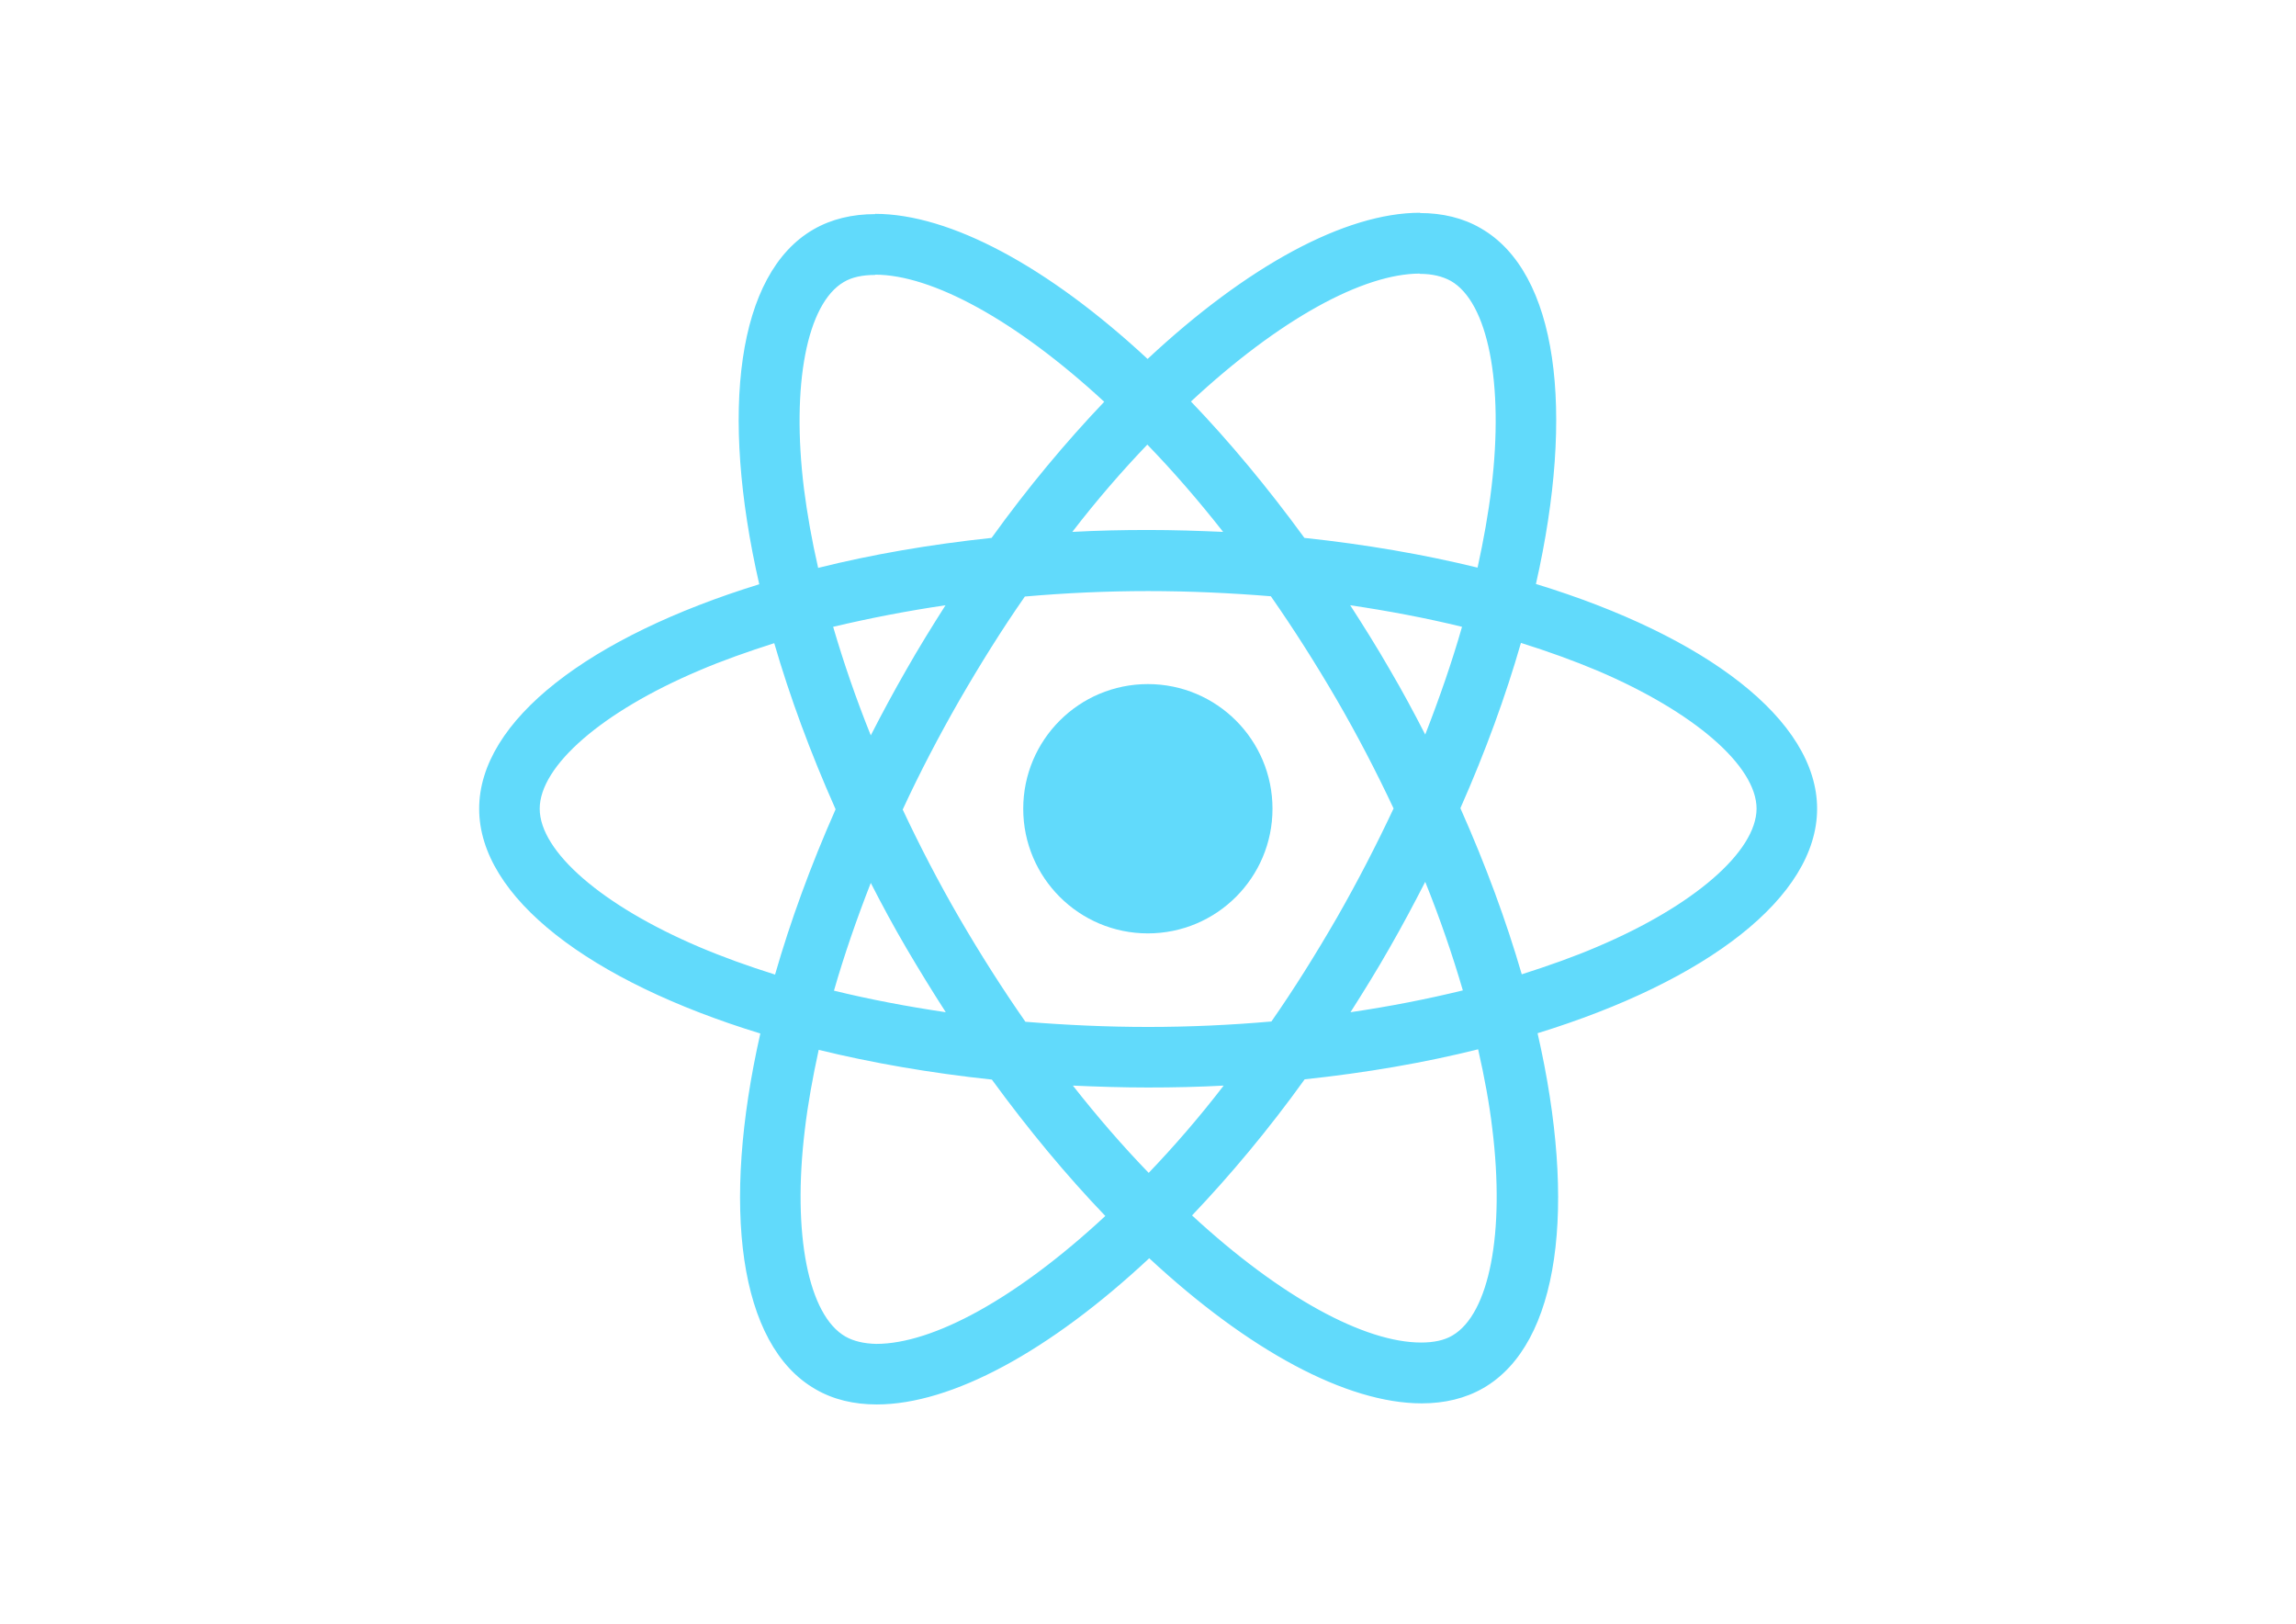
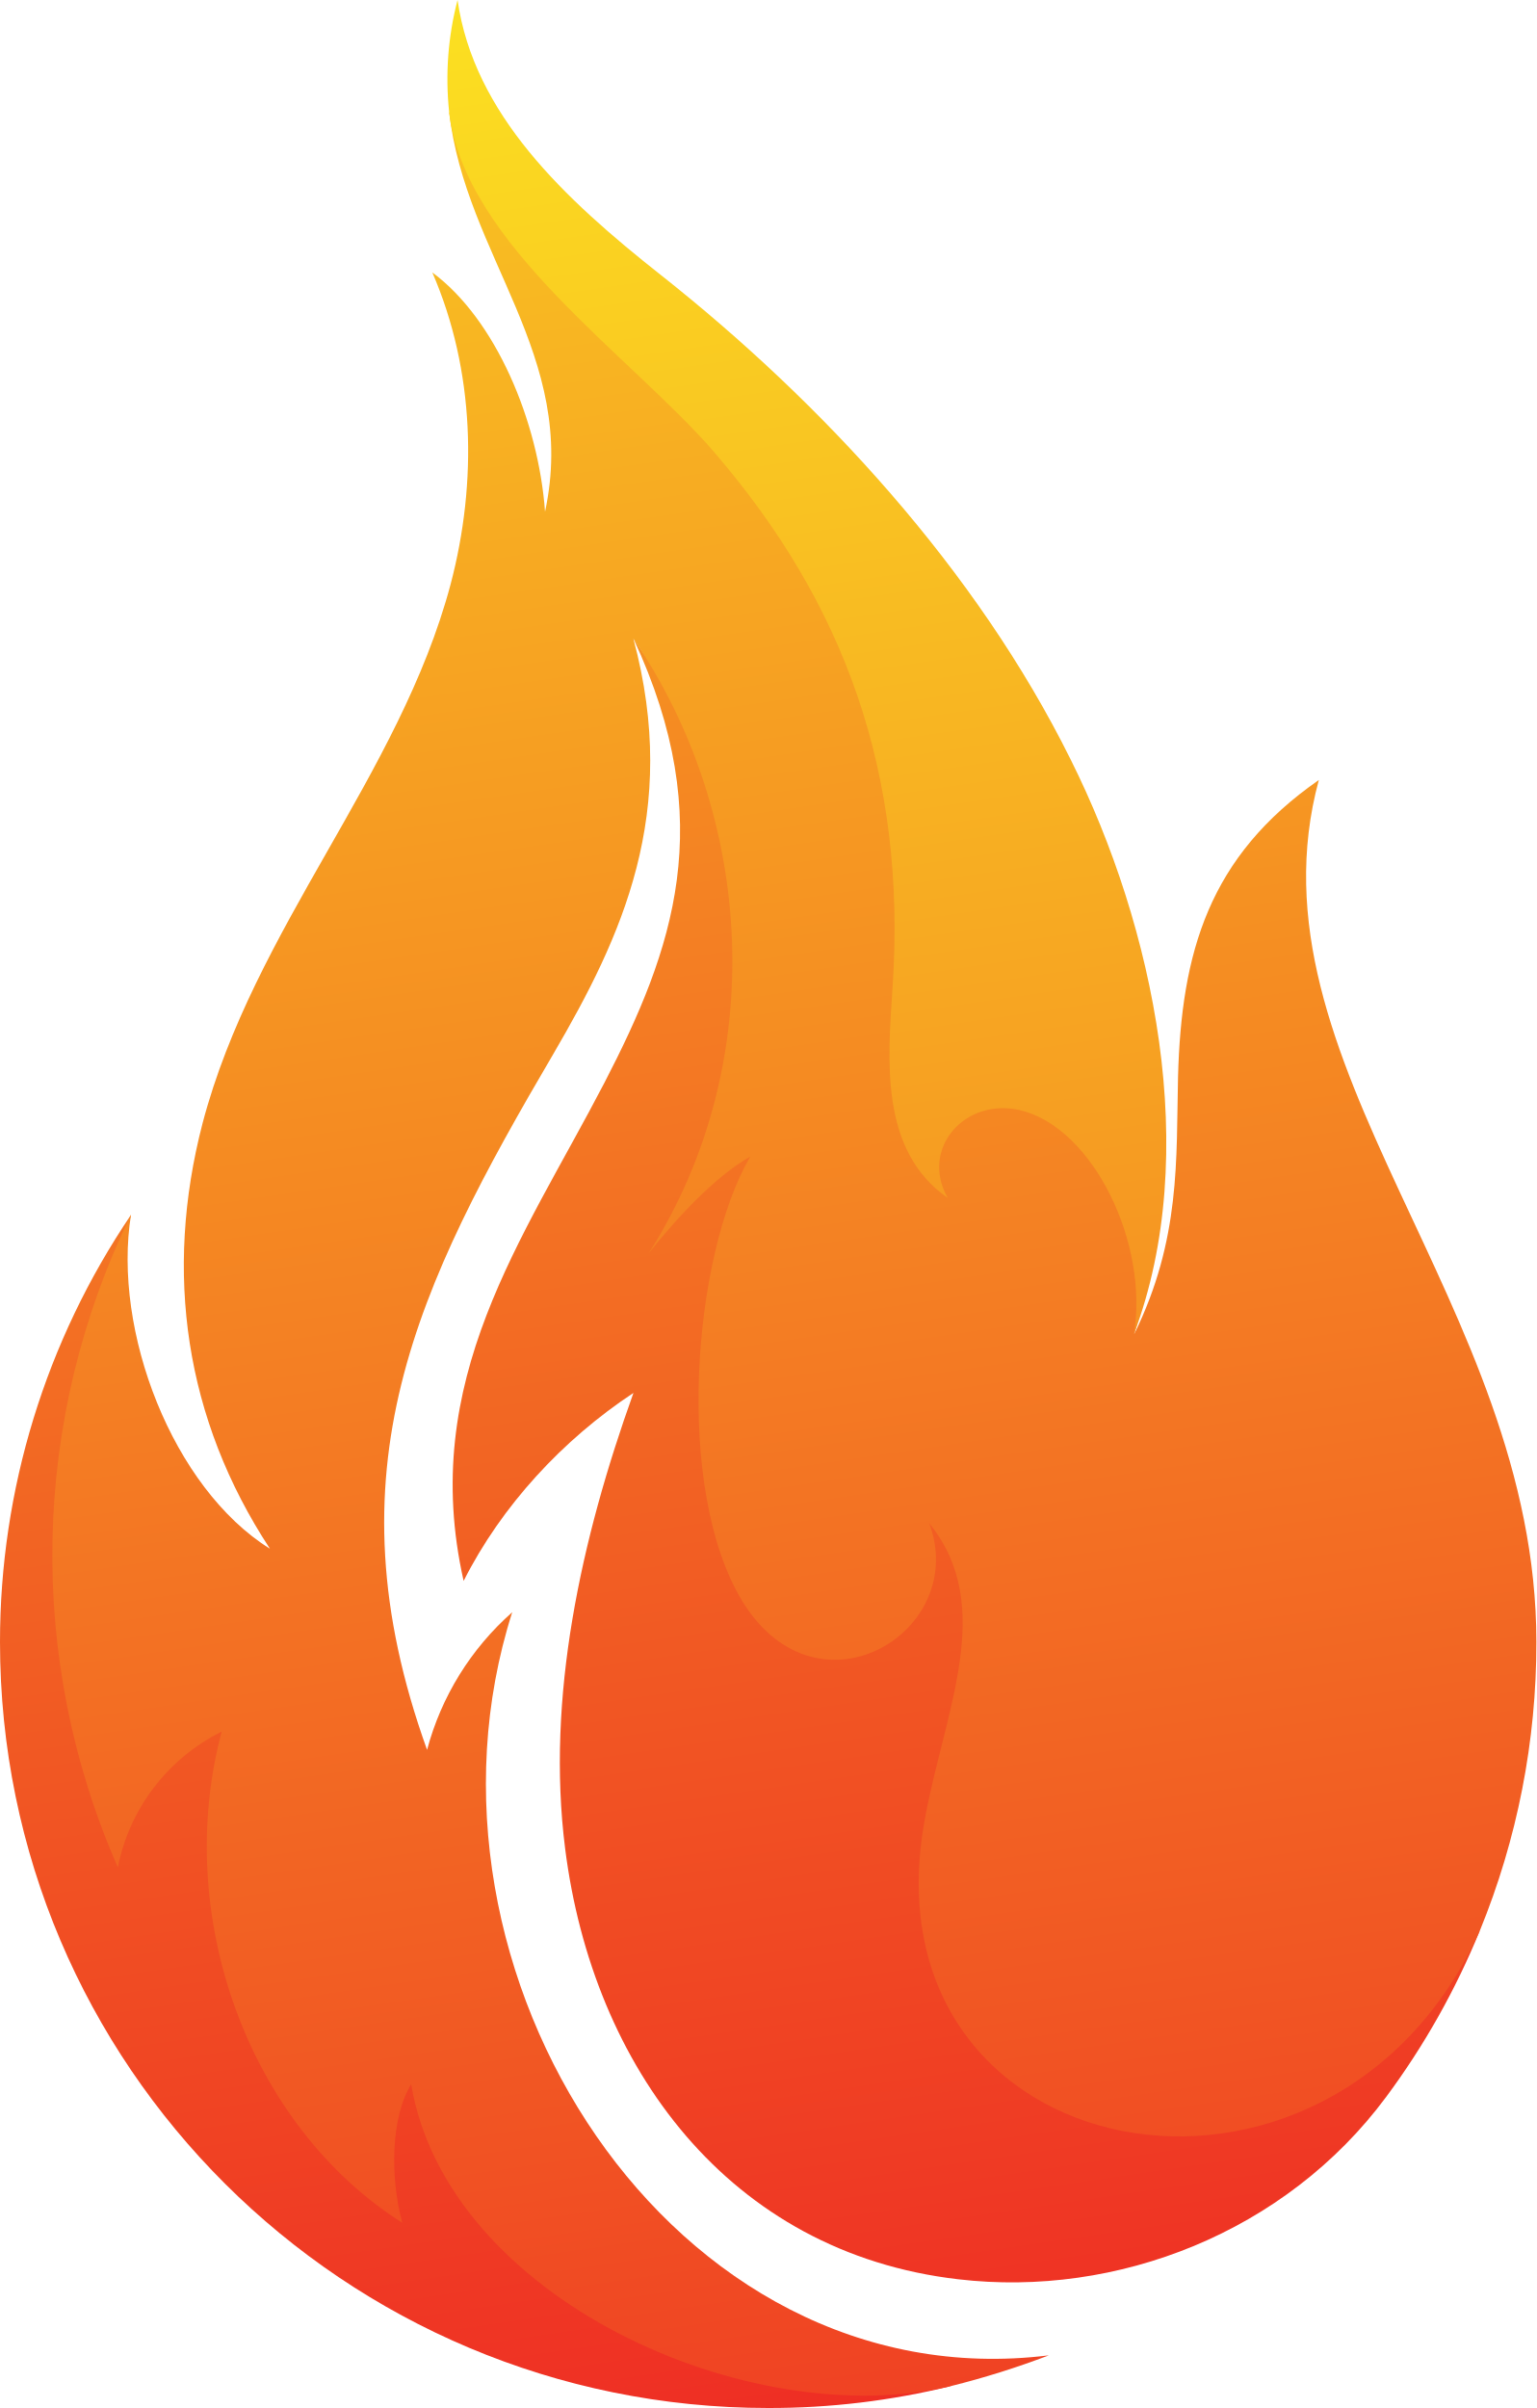
- <svg xmlns="http://www.w3.org/2000/svg" viewBox="0 0 841.9 595.3">
-   <g fill="#61DAFB">
-     <path d="M666.3 296.5c0-32.5-40.7-63.3-103.1-82.4 14.4-63.6 8-114.2-20.2-130.4-6.5-3.8-14.1-5.6-22.4-5.6v22.3c4.6 0 8.3.9 11.4 2.6 13.6 7.8 19.5 37.5 14.9 75.7-1.1 9.4-2.9 19.3-5.1 29.4-19.6-4.8-41-8.5-63.5-10.9-13.5-18.5-27.5-35.3-41.6-50 32.6-30.3 63.2-46.9 84-46.9V78c-27.5 0-63.5 19.6-99.9 53.6-36.4-33.8-72.4-53.2-99.9-53.2v22.3c20.7 0 51.4 16.5 84 46.6-14 14.7-28 31.4-41.3 49.9-22.6 2.4-44 6.1-63.6 11-2.3-10-4-19.7-5.2-29-4.7-38.2 1.1-67.9 14.6-75.8 3-1.8 6.9-2.6 11.5-2.6V78.5c-8.4 0-16 1.8-22.6 5.6-28.1 16.2-34.4 66.7-19.9 130.1-62.2 19.2-102.7 49.9-102.7 82.3 0 32.5 40.7 63.3 103.1 82.4-14.4 63.6-8 114.2 20.2 130.4 6.5 3.8 14.1 5.6 22.5 5.6 27.5 0 63.5-19.6 99.9-53.6 36.4 33.8 72.4 53.2 99.9 53.2 8.4 0 16-1.8 22.6-5.6 28.1-16.2 34.4-66.7 19.9-130.1 62-19.1 102.5-49.9 102.5-82.3zm-130.2-66.7c-3.7 12.9-8.3 26.2-13.5 39.5-4.1-8-8.4-16-13.1-24-4.6-8-9.5-15.8-14.4-23.4 14.2 2.1 27.9 4.7 41 7.9zm-45.8 106.5c-7.8 13.5-15.8 26.3-24.1 38.2-14.9 1.3-30 2-45.2 2-15.1 0-30.2-.7-45-1.9-8.3-11.9-16.4-24.6-24.2-38-7.6-13.1-14.5-26.4-20.8-39.8 6.2-13.4 13.2-26.8 20.7-39.9 7.8-13.5 15.8-26.3 24.1-38.2 14.9-1.3 30-2 45.2-2 15.1 0 30.2.7 45 1.9 8.3 11.9 16.4 24.6 24.2 38 7.6 13.1 14.5 26.4 20.8 39.8-6.3 13.4-13.2 26.8-20.7 39.9zm32.3-13c5.4 13.4 10 26.8 13.8 39.8-13.1 3.2-26.9 5.9-41.2 8 4.9-7.7 9.8-15.6 14.4-23.7 4.6-8 8.9-16.1 13-24.1zM421.2 430c-9.3-9.6-18.6-20.3-27.8-32 9 .4 18.2.7 27.5.7 9.4 0 18.7-.2 27.8-.7-9 11.7-18.3 22.4-27.5 32zm-74.4-58.9c-14.2-2.1-27.9-4.7-41-7.9 3.7-12.9 8.3-26.2 13.5-39.5 4.1 8 8.4 16 13.1 24 4.7 8 9.5 15.8 14.4 23.4zM420.7 163c9.3 9.6 18.6 20.3 27.8 32-9-.4-18.2-.7-27.5-.7-9.4 0-18.7.2-27.8.7 9-11.7 18.3-22.4 27.5-32zm-74 58.9c-4.9 7.7-9.8 15.6-14.4 23.7-4.6 8-8.9 16-13 24-5.4-13.4-10-26.8-13.8-39.8 13.1-3.1 26.9-5.8 41.2-7.9zm-90.5 125.2c-35.4-15.1-58.3-34.9-58.3-50.6 0-15.7 22.9-35.6 58.3-50.6 8.6-3.7 18-7 27.7-10.1 5.7 19.6 13.2 40 22.5 60.9-9.2 20.8-16.6 41.1-22.2 60.6-9.9-3.1-19.3-6.5-28-10.2zM310 490c-13.6-7.8-19.5-37.5-14.9-75.7 1.1-9.4 2.9-19.3 5.1-29.4 19.6 4.8 41 8.5 63.5 10.9 13.5 18.5 27.5 35.3 41.6 50-32.6 30.3-63.2 46.9-84 46.9-4.5-.1-8.3-1-11.3-2.7zm237.2-76.2c4.7 38.2-1.1 67.9-14.6 75.8-3 1.8-6.9 2.6-11.5 2.6-20.7 0-51.4-16.5-84-46.6 14-14.7 28-31.4 41.3-49.9 22.6-2.4 44-6.1 63.6-11 2.3 10.1 4.1 19.8 5.2 29.1zm38.5-66.7c-8.6 3.7-18 7-27.7 10.1-5.7-19.6-13.2-40-22.5-60.9 9.2-20.8 16.6-41.1 22.2-60.6 9.9 3.1 19.3 6.5 28.1 10.2 35.4 15.1 58.3 34.9 58.3 50.6-.1 15.7-23 35.6-58.4 50.6zM320.8 78.4z" />
-     <circle cx="420.9" cy="296.5" r="45.7" />
-     <path d="M520.5 78.1z" />
-   </g>
+ <svg xmlns="http://www.w3.org/2000/svg" xmlns:xlink="http://www.w3.org/1999/xlink" id="Layer_1" data-name="Layer 1" viewBox="0 0 700.55 1097.78">
+   <defs>
+     <style>.cls-1,.cls-2,.cls-3,.cls-4{fill-rule:evenodd;}.cls-1{fill:url(#linear-gradient);}.cls-2{fill:url(#linear-gradient-2);}.cls-3{fill:url(#linear-gradient-3);}.cls-4{fill:url(#linear-gradient-4);}</style>
+     <linearGradient id="linear-gradient" x1="515.63" y1="1317.55" x2="264.48" y2="-399.45" gradientUnits="userSpaceOnUse">
+       <stop offset="0" stop-color="#ed1c24" />
+       <stop offset="1" stop-color="#fcee21" />
+     </linearGradient>
+     <linearGradient id="linear-gradient-2" x1="755.44" y1="1282.03" x2="504.29" y2="-434.98" xlink:href="#linear-gradient" />
+     <linearGradient id="linear-gradient-3" x1="709.99" y1="1453.16" x2="458.84" y2="-263.85" xlink:href="#linear-gradient" />
+     <linearGradient id="linear-gradient-4" x1="810.24" y1="1639.5" x2="559.08" y2="-77.5" xlink:href="#linear-gradient" />
+   </defs>
+   <path class="cls-1" d="M683.4,1138.89c-100.89-4.25-215.66-67.62-232.08-165.66-9.39,15.1-41.17-.85-35.62,19.56-70.62-44.65-64.64-88.68-42-172.47-24.53,12.33-62.29-10.21-67.41,16.59-22.83-108-19.41-153.76,3.2-232A347.2,347.2,0,0,0,249.73,799.7c0,192.88,156.79,349.19,350.27,349.19a346.69,346.69,0,0,0,83.4-10Z" transform="translate(-249.73 -51.11)" />
+   <path class="cls-2" d="M507.42,893.9c12.58,99.53,74.66,184.17,179.19,196.3,72.31,8.5,149.32-21.27,195.19-83.16a347.66,347.66,0,0,0,42.66-75.71c-59.09,78.69-236.14,47.85-212.89-71,8.95-50-17.71-118.66-48.64-156.74,18.56,49.14-34.77,112.51-69.12,56.79C562.24,709.1,591.89,590.64,618.35,546c-16.22,9.14-16.64-15.32-29,.42C645,459,593.6,422.64,538.56,342.25,577.6,426,556.7,484.1,525.34,544.7c-37.12,71.46-84.9,135.47-64.21,227.13,17.28-34.24,45.22-64.43,77.43-85.7C514.67,752.7,498.67,825,507.42,893.9Z" transform="translate(-249.73 -51.11)" />
+   <path class="cls-3" d="M309.46,604.89a353.84,353.84,0,0,0-6,297.52,88.27,88.27,0,0,1,47.36-61.88c-22.4,83.57,11.94,179.28,82.33,223.93-5.54-20.41-5.33-48.06,4.06-63.16,16.42,97.82,154,159.29,246.16,137.59a388.45,388.45,0,0,0,44.59-14c-171.72,21.27-296.94-175-244.67-338.78a127.42,127.42,0,0,0-38.83,62.74c-45.86-127.39-4.69-211.18,57.6-317.3,31.15-53.38,57.8-109.95,36.47-189.27,55,80.39,62.51,192.89,7.05,280.08,12.37-15.53,30.08-34.88,46.28-44-26.23,44.66-35,151.84-3.41,203.1C623,837.12,692,794.59,673.38,745.46c30.94,38.07,6.83,85.92-2.13,135.9-28.59,159.71,185.16,200.32,253.21,50A346.43,346.43,0,0,0,950.27,799.7c0-154.4-134.18-264.14-99.19-393-50.13,34.88-62.72,78.47-64.21,135.46-.86,37.43,1.28,74-20,117.18,10.45-32.11,12.37-135.89-21.12-144-25.18-6-80-14.88-67.41,7.65-30.94-21.69-7-23.6-4.91-56.35C680,368,659.51,311.84,601.07,243.79c-38-44-100.69-82.31-146.55-141.64,7.46,65.93,59.09,111,43.73,182.25-3-41.47-22.61-87.83-51.41-109.1,19.41,44.67,20.69,95.49,8.32,142.28-23.25,87.19-89.6,156.52-113.07,245.63-17.7,68-8.1,134.82,30.72,193.95-44.36-27.65-71.88-99.32-63.35-152.27Z" transform="translate(-249.73 -51.11)" />
+   <path class="cls-4" d="M575.69,257.61c58.44,68.05,87.66,145.25,81,243.93-2.13,32.74-6,74,25.17,95.7-12.79-22.55,7.9-45.94,33.07-40,33.49,8.08,58.66,61,51.84,102.07C797.75,577,776,473.68,738,397.54c-43.09-87-113.7-163.12-186.87-221C507,141.71,465.82,103.21,458.36,51.11a142.67,142.67,0,0,0-3.84,51c6.82,60.18,83.19,111.44,121.17,155.46Z" transform="translate(-249.73 -51.11)" />
</svg>
